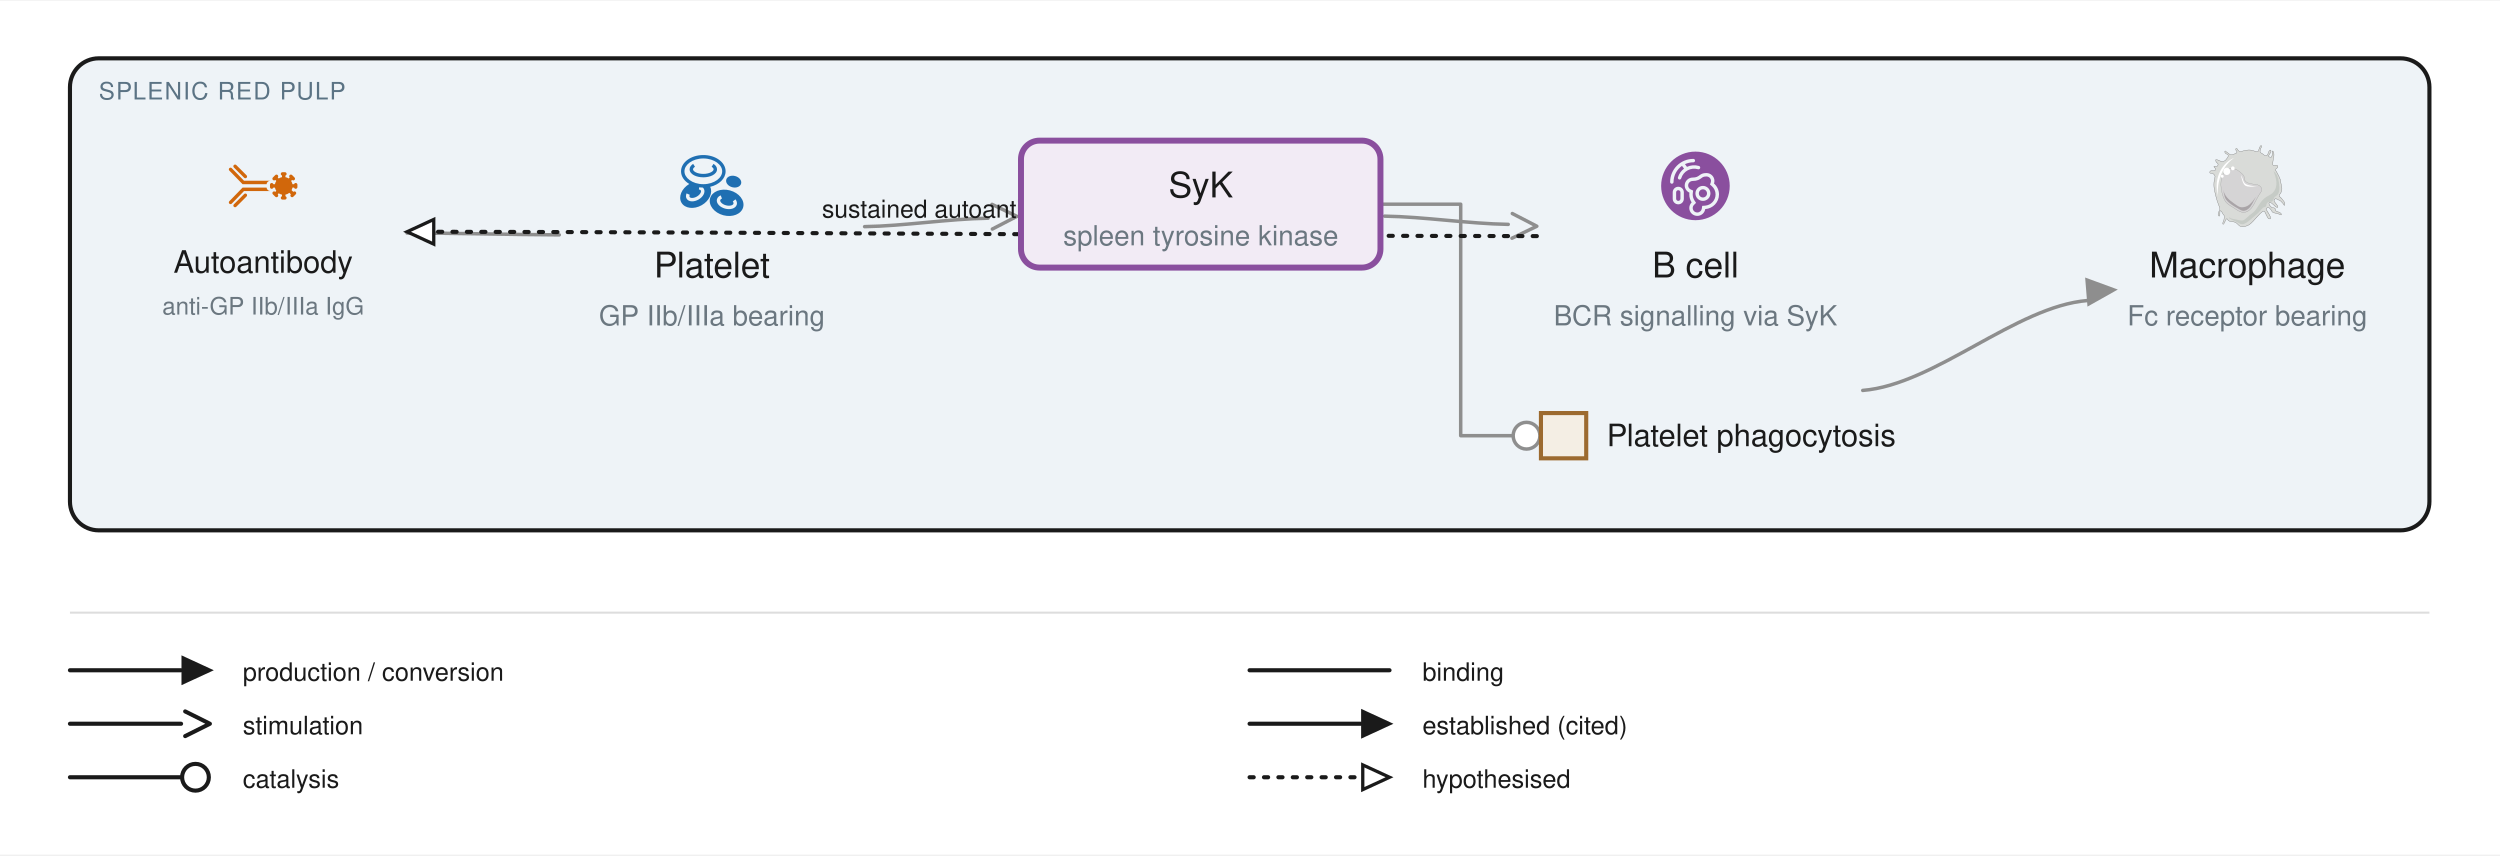
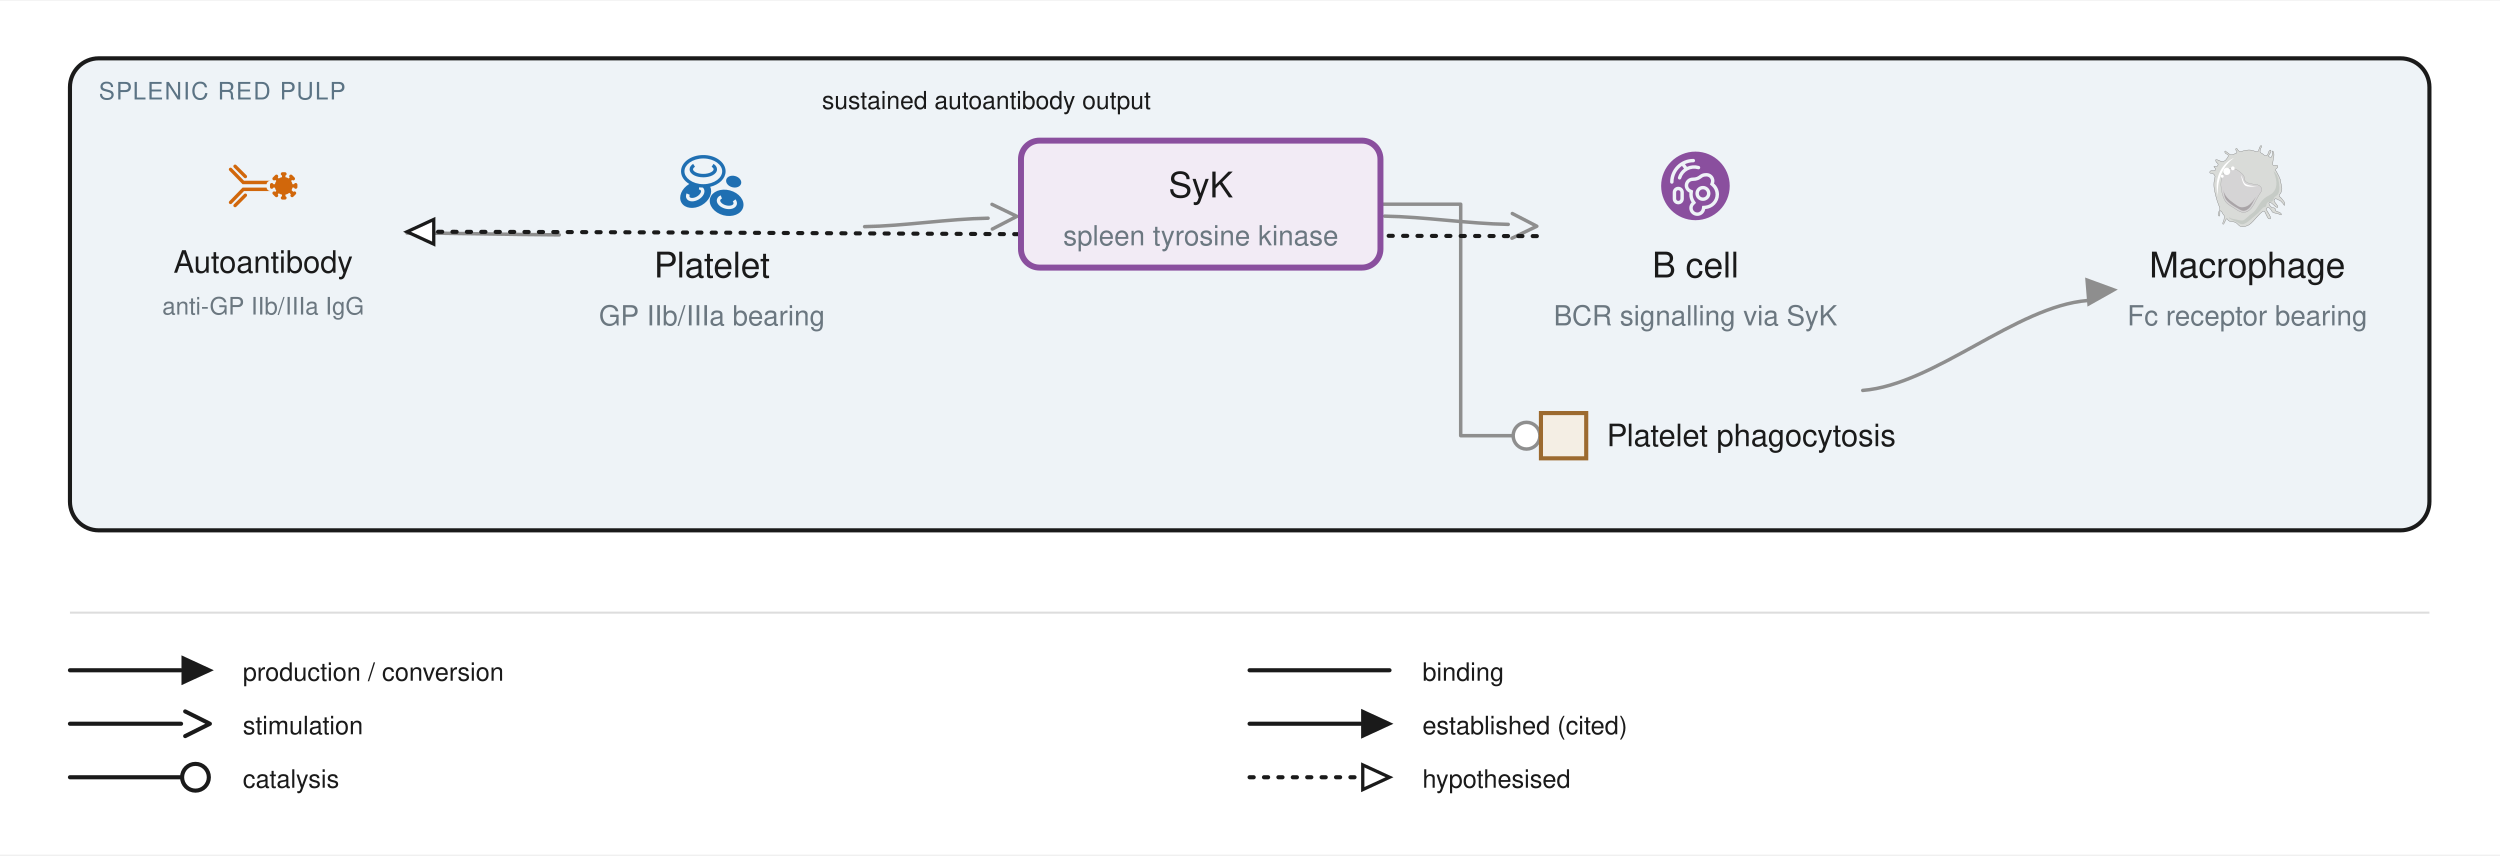
<svg xmlns="http://www.w3.org/2000/svg" viewBox="0 0 1215 415" width="178.0mm" height="60.9mm" font-family="Helvetica, Arial, sans-serif">
  <rect x="0" y="0" width="1215" height="415" fill="#ffffff" />
  <rect x="34.0" y="28.0" width="1146.7" height="229.4" rx="14" fill="#eef3f7" stroke="#1a1a1a" stroke-width="2.0" />
  <text x="48.0" y="48.0" font-size="11.7" fill="#5b7384" letter-spacing="0.6">SPLENIC RED PULP</text>
  <path d="M197.8,112.9 C221.4,112.9 248.1,113.7 271.8,113.8" fill="none" stroke="#8e8e8e" stroke-width="1.7" stroke-linecap="round" stroke-linejoin="round" />
  <path d="M420.2,109.8 C439.4,109.5 461.0,106.0 480.2,105.7" fill="none" stroke="#8e8e8e" stroke-width="1.7" stroke-linecap="round" stroke-linejoin="round" />
  <g transform="translate(494.2,104.8) rotate(-0.8)">
    <path d="M-12,-6 L0,0 L-12,6" fill="none" stroke="#8e8e8e" stroke-width="1.7" stroke-linejoin="round" stroke-linecap="round" />
  </g>
  <path d="M672.9,104.7 C692.1,105.0 713.8,108.4 733.0,108.7" fill="none" stroke="#8e8e8e" stroke-width="1.7" stroke-linecap="round" stroke-linejoin="round" />
  <g transform="translate(746.9,109.6) rotate(0.8)">
    <path d="M-12,-6 L0,0 L-12,6" fill="none" stroke="#8e8e8e" stroke-width="1.7" stroke-linejoin="round" stroke-linecap="round" />
  </g>
  <path d="M670.9,98.9 L709.9,98.9 L709.9,211.4 L735.9,211.4" fill="none" stroke="#8e8e8e" stroke-width="1.7" stroke-linecap="round" stroke-linejoin="round" />
  <g transform="translate(748.9,211.4) rotate(0.0)">
    <circle cx="-7" cy="0" r="6.5" fill="#ffffff" stroke="#8e8e8e" stroke-width="1.7" />
  </g>
  <path d="M905.3,189.4 C940.3,186.6 979.7,148.5 1014.6,145.7" fill="none" stroke="#8e8e8e" stroke-width="1.7" stroke-linecap="round" stroke-linejoin="round" />
  <g transform="translate(1027.6,140.5) rotate(-4.6)">
    <path d="M0,0 L-13,-6 L-13,6 Z" fill="#8e8e8e" stroke="#8e8e8e" stroke-width="1.4" />
  </g>
  <path d="M746.9,114.4 C575.7,114.3 383.0,112.5 211.8,112.3" fill="none" stroke="#1a1a1a" stroke-width="2.0" stroke-dasharray="2 5" stroke-linecap="round" stroke-linejoin="round" />
  <g transform="translate(197.8,112.3) rotate(-180.0)">
    <path d="M0,0 L-13,-6 L-13,6 Z" fill="#ffffff" stroke="#1a1a1a" stroke-width="1.6" />
  </g>
-   <text x="479.4" y="105.4" font-size="12.0" text-anchor="middle" fill="#1a1a1a">sustained autoantibody output</text>
+   <text x="479.4" y="52.6" font-size="12.0" text-anchor="middle" fill="#1a1a1a">sustained autoantibody output</text>
  <g color="#1f6fb2">
    <g transform="translate(325.98,70.00) scale(0.8333)">
      <path d="M25 14.333C25 14.787 24.63 15.441 23.486 16.04C22.389 16.615 20.805 17 19 17C17.195 17 15.611 16.615 14.514 16.04C13.37 15.441 13 14.787 13 14.333C13 13.937 13.274 13.391 14.136 12.845L13.065 11.155C11.927 11.877 11 12.957 11 14.333C11 15.904 12.197 17.084 13.586 17.812C15.023 18.564 16.939 19 19 19C21.061 19 22.977 18.564 24.414 17.812C25.803 17.084 27 15.904 27 14.333C27 12.957 26.073 11.877 24.936 11.155L23.864 12.845C24.726 13.391 25 13.937 25 14.333Z" fill="currentColor" />
      <path fill-rule="evenodd" clip-rule="evenodd" d="M6 15.5C6 18.476 7.873 21.132 10.803 22.874C6.329 25.535 4.292 30.391 6.252 33.786C8.233 37.218 13.549 37.858 18.125 35.217C22.559 32.657 24.671 27.954 22.995 24.543C28.22 23.311 32 19.728 32 15.5C32 10.253 26.18 6 19 6C11.82 6 6 10.253 6 15.5ZM27.012 20.603C28.989 19.158 30 17.33 30 15.5C30 13.67 28.989 11.842 27.012 10.397C25.037 8.954 22.211 8 19 8C15.789 8 12.963 8.954 10.988 10.397C9.011 11.842 8 13.67 8 15.5C8 17.33 9.011 19.158 10.988 20.603C12.963 22.046 15.789 23 19 23C22.211 23 25.037 22.046 27.012 20.603ZM16.566 24.834C17.279 24.933 18.014 24.989 18.764 24.998C18.961 25.184 19.136 25.401 19.28 25.65C19.924 26.765 19.69 28.059 19.113 29.119C18.526 30.197 17.51 31.203 16.233 31.94C14.956 32.677 13.577 33.054 12.351 33.023C11.144 32.993 9.906 32.549 9.263 31.434C8.7 30.46 8.81 29.34 9.228 28.378L11.063 29.175C10.803 29.771 10.851 30.184 10.995 30.434C11.158 30.717 11.579 31.003 12.401 31.024C13.202 31.044 14.222 30.792 15.233 30.208C16.244 29.624 16.973 28.867 17.356 28.163C17.749 27.441 17.712 26.934 17.548 26.65C17.404 26.401 17.07 26.153 16.424 26.08L16.566 24.834Z" fill="currentColor" />
      <path d="M35.836 24.764C38.23 25.406 40.562 24.47 41.044 22.674C41.525 20.878 39.973 18.901 37.578 18.26C35.184 17.618 32.852 18.554 32.37 20.35C31.889 22.146 33.441 24.123 35.836 24.764Z" fill="currentColor" />
      <path fill-rule="evenodd" clip-rule="evenodd" d="M42.245 36.457C41.174 40.455 35.984 42.538 30.653 41.11C25.322 39.682 21.869 35.282 22.94 31.284C24.011 27.286 29.201 25.203 34.532 26.631C39.863 28.06 43.316 32.459 42.245 36.457ZM35.307 35.375C36.139 35.13 36.503 34.72 36.597 34.369C36.679 34.06 36.608 33.616 36.18 33.078L37.745 31.833C38.422 32.684 38.828 33.77 38.529 34.887C38.186 36.165 37.074 36.94 35.873 37.294C34.653 37.654 33.168 37.647 31.687 37.25C30.206 36.853 28.917 36.117 28.04 35.195C27.177 34.288 26.602 33.061 26.944 31.783C27.243 30.666 28.138 29.928 29.149 29.53L29.883 31.39C29.243 31.642 28.959 31.991 28.876 32.3C28.782 32.651 28.891 33.188 29.489 33.816C30.073 34.43 31.02 35.001 32.205 35.318C33.389 35.636 34.495 35.615 35.307 35.375Z" fill="currentColor" />
    </g>
  </g>
  <text x="346.0" y="134.5" font-size="17.2" text-anchor="middle" fill="#1a1a1a">Platelet</text>
  <text x="346.0" y="157.8" font-size="13.5" text-anchor="middle" fill="#6b7780">GP IIb/IIIa bearing</text>
  <g color="#d1670b">
    <g transform="translate(107.88,70.00) scale(0.8333)">
      <path d="M12.929 19.257C13.32 19.647 13.953 19.647 14.344 19.257C14.734 18.866 14.734 18.233 14.344 17.843L8.344 11.843C7.953 11.452 7.32 11.452 6.929 11.843C6.539 12.233 6.539 12.866 6.929 13.257L12.929 19.257Z" fill="currentColor" />
      <path d="M4.303 13.651C3.907 14.036 3.898 14.669 4.283 15.065L12.008 23.004L26.011 23.004C26.113 21.948 26.956 21.108 28.013 21.01C27.979 21.006 27.944 21.004 27.909 21.004L12.852 21.004L5.717 13.671C5.332 13.275 4.698 13.266 4.303 13.651Z" fill="currentColor" />
      <path d="M28.034 26.992C26.968 26.903 26.116 26.061 26.011 25L12.008 25L4.283 32.939C3.898 33.335 3.907 33.968 4.303 34.353C4.698 34.738 5.332 34.729 5.717 34.334L12.852 27L27.909 27C27.951 27 27.993 26.997 28.034 26.992Z" fill="currentColor" />
      <path d="M14.344 30.162C14.734 29.771 14.734 29.138 14.344 28.747C13.953 28.357 13.32 28.357 12.929 28.747L6.929 34.747C6.539 35.138 6.539 35.771 6.929 36.161C7.32 36.552 7.953 36.552 8.344 36.161L14.344 30.162Z" fill="currentColor" />
      <path d="M30.896 25H29.954C29.827 25.406 29.448 25.7 29 25.7C28.448 25.7 28 25.252 28 24.7V23.3C28 22.748 28.448 22.3 29 22.3C29.448 22.3 29.827 22.594 29.954 23H30.896C31.031 22.307 31.304 21.663 31.684 21.098L31.1 20.514C30.709 20.898 30.081 20.895 29.693 20.507C29.302 20.117 29.302 19.483 29.693 19.093L31.093 17.693C31.483 17.302 32.117 17.302 32.507 17.693C32.895 18.081 32.898 18.709 32.514 19.1L33.098 19.684C33.663 19.304 34.307 19.031 35 18.896V17.954C34.594 17.827 34.3 17.448 34.3 17C34.3 16.448 34.748 16 35.3 16H36.7C37.252 16 37.7 16.448 37.7 17C37.7 17.448 37.406 17.827 37 17.954V18.896C37.693 19.031 38.337 19.304 38.902 19.684L39.486 19.1C39.102 18.709 39.105 18.081 39.493 17.693C39.883 17.302 40.517 17.302 40.907 17.693L42.307 19.093C42.698 19.483 42.698 20.117 42.307 20.507C41.919 20.895 41.291 20.898 40.9 20.514L40.316 21.098C40.696 21.663 40.969 22.307 41.104 23H42.046C42.173 22.594 42.552 22.3 43 22.3C43.552 22.3 44 22.748 44 23.3V24.7C44 25.252 43.552 25.7 43 25.7C42.552 25.7 42.173 25.406 42.046 25H41.104C41.003 25.52 40.824 26.013 40.58 26.465L41.6 27.486C41.991 27.102 42.619 27.105 43.007 27.493C43.398 27.884 43.398 28.517 43.007 28.907L41.607 30.307C41.217 30.698 40.583 30.698 40.193 30.307C39.805 29.919 39.802 29.291 40.186 28.9L39.303 28.017C38.649 28.554 37.863 28.936 37 29.104V30.046C37.406 30.173 37.7 30.552 37.7 31C37.7 31.552 37.252 32 36.7 32H36.01L36 32L35.99 32H35.3C34.748 32 34.3 31.552 34.3 31C34.3 30.552 34.594 30.173 35 30.046V29.104C34.307 28.969 33.663 28.696 33.098 28.316L32.514 28.9C32.898 29.291 32.895 29.919 32.507 30.307C32.117 30.698 31.483 30.698 31.093 30.307L29.693 28.907C29.302 28.517 29.302 27.884 29.693 27.493C30.081 27.105 30.709 27.102 31.1 27.486L31.684 26.902C31.304 26.337 31.031 25.693 30.896 25Z" fill="currentColor" />
    </g>
  </g>
  <text x="127.9" y="132.2" font-size="15.0" text-anchor="middle" fill="#1a1a1a">Autoantibody</text>
  <text x="127.9" y="152.5" font-size="11.7" text-anchor="middle" fill="#6b7780">anti-GP IIb/IIIa IgG</text>
  <g color="#2f7d5d">
    <g transform="translate(1073.63,70.00) scale(0.2472)">
      <defs>
        <clipPath clipPathUnits="userSpaceOnUse" id="macrophage_a">
          <path d="M.16.48h149.75v161.902H.16z" />
        </clipPath>
      </defs>
      <path clip-path="url(#macrophage_a)" d="M146.471 110.693c-2.318-2.838-3.957-5.677-7.315-8.515-2-1.439-.64-4.637 1.359-6.756 5.636-8.515.32-16.71.32-23.066 0-3.917-5.317-14.231-9.674-22.027-1-2.118 0-2.838.68-3.198 1.318-.72 2.318-1.439 2.677-2.478 2.32-4.637-2.678-4.637-5.996-3.918-.68 0-2.998.36-3.358-1.399-.64-4.637 1.36-11.393 1.999-15.63.68-4.997.36-9.595-1.999-11.353-1.32-.72-1.639 1.039-1 4.957.68 3.557-2.318 9.594-4.317 7.435-.68-.32-1.319-1.04-2.318-1.4-.36-.719-.36-1.078 0-1.798.32-2.838 3.638-4.957 3.997-7.795 1-4.957-1.998-3.918-3.677-1.08-1.68 2.839-1.68 7.116-4.997 8.555-3.318 1.4-5.997-2.518-8.675-3.917-5.637-2.479-3.998-4.957-3.318-8.156 1-3.557 4.677-6.755 1.679-7.475-2.679-1.08-4.677 8.875-5.997 10.993-1.319 2.159-4.996.36-12.672-1.759-7.635-1.759-15.31.72-19.628 2.12-4.677 1.078-3.998 0-5.676-.68-2-1.08-3.318-4.997-4.318-5.357-1.36-.36-2.678 1.799-1.679 3.558 1.32 1.799 3.998 3.917.68 5.676-3.358 2.159-6.676 3.558-9.994 3.558-3.318 0-6.676-4.597-8.315-5.317-1.999-.72-2.359-2.838-3.358-2.118-1.32.32-1 3.877 1.679 5.316 2.998 1.04 6.676 2.479 2.678 7.796-1.359 1.798-3.358 7.115-9.354 7.475-5.996.36-16.63-9.234-12.992.36 1 2.838 5.357 2.838 3.678 7.076-1.32 3.198-4.997 2.478-7.316 1.798-.68 4.238 4.637 3.199 2.319 7.436-2.319 3.918-9.675-1.08-10.674 3.918-1 3.917 4.357 1.758 6.356 3.557 2.319 1.76 4.637 3.518 3.318 7.436-3.678 14.551-1.319 23.066 1.68 35.498 3.317 13.872 7.315 21.307 7.994 24.506 1 3.198-1 4.957-1.998 8.155-1.36 3.198-1.68 6.036.64 7.475 2.358 1.4 1.678-5.677 1.678-8.515 0-3.198 2.319-2.158 3.998 1.04 1.679 3.198 2.678 4.997 4.317 6.036 1.36 1.08 0 4.997 0 7.835 0 2.479-3.638 7.076-2.319 8.875 1 2.119 2.32-.36 3.678-3.918 1.64-3.917 3.638-8.155 5.637-4.597 1.679 3.518 3.678 3.518 10.673 4.597 7.316.72 9.635 6.396 13.992 8.515 4.317 2.479 10.633.72 16.63-2.119 9.994-5.316 27.983-34.099 31.66-25.904 1.64 2.838 5.317 12.752 7.636 13.472 8.355 2.838.68-9.594-1.999-13.832-2.638-4.277-2.998-5.317-1.639-7.115 3.318-4.238 8.635 3.198 9.994 6.396 1.64 3.198 5.996 3.198 9.994 4.277 4.317.68 8.315 4.237 8.635 2.119.36-2.119-2.639-4.278-8.315-6.037-5.317-2.118-2.678-1.798-3.678-4.957-1-3.198-2.998-1.798-5.636-2.518-2.679-.68-8.675-7.076-6.357-9.914.68-.72 3.998-.72 7.996 3.558 2.998 2.119 4.997 6.716 9.354 5.317.64-3.558-10.354-11.354-7.356-14.911 3.358-3.558 4.358-.72 8.675.68 3.998 1.438 4.997 3.197 7.995 6.395 2.639 3.198 2.998 6.037 3.638 3.558 1-2.838.36-4.957-1.999-7.795z" fill="#d9dbd8" fill-rule="evenodd" />
      <path d="M44.253 46.092c-17.67 2.519-22.706 22.426-20.667 38.777 1 7.795 2.998 17.03 6.636 24.145 3.997 7.475 11.673 11.033 18.349 15.27 8.315 6.077 16.67 12.793 27.023 7.116 11.313-6.036 15.31-20.587 21.667-30.9 3.998-6.397 10.634-11.754 3.638-18.51-4.997-4.957-14.991-3.198-21.307-5.676-2.998-1.08-7.676-2.119-9.035-6.037-2.638-5.676.68-7.115-5.317-12.432-5.996-6.036-12.672-10.674-20.987-11.753z" fill="#d5d4d5" fill-rule="evenodd" />
      <path d="M48.89 26.104C29.942 32.86 6.276 62.042 17.95 102.538c-2.68-9.594-2-54.007 30.94-76.434z" fill="#ffffff" fill-rule="evenodd" />
      <path d="M38.896 144.153c5.997 4.277 13.992 6.396 20.348 10.313 6.636 3.878 11.313.68 17.31-3.557 5.996-4.278 10.993-9.595 16.63-13.872 5.356-3.878 7.995-9.234 12.672-13.152 1.32-1.04 4.317-1.4 5.676-2.479 1.64-2.118.64-4.957 2.639-7.075 3.997-4.637 8.355.68 11.673-5.357 1.679-2.838 1-3.918 3.318-6.396 1.999-1.76 4.677-2.838 6.316-5.677 3.997-6.036 2.678-16.71 1.679-23.785-1-7.836-3.998-16.71-10.634-21.347 5.317 13.152 10.314 30.221-1 42.294-4.676 4.957-12.352 7.116-17.349 11.713-5.636 4.997-9.634 11.393-13.631 17.79-3.998 6.715-8.675 10.633-14.991 14.91-3.678 2.838-7.995 8.155-11.993 9.954-4.317 1.759-10.314-.72-14.311-1.44-4.358-.719-10.354-1.398-13.672-4.276z" fill="#c6cbc6" fill-rule="evenodd" />
      <path d="M27.543 87.907c3.038 14.231 2.359 17.43 10.354 24.905 7.995 7.115 17.35 11.753 24.345 15.67 6.996 3.878 14.352-.72 18.989-6.756 4.677-6.076 8.355-17.07 14.67-24.185-5.316 5.676-12.991 20.987-23.985 24.185-11.353 3.558-14.99-1.08-23.026-6.436-10.673-7.435-18.309-14.191-21.347-27.383z" fill="#a9a4a7" fill-rule="evenodd" />
      <path d="M62.562 59.604c1.36 2.159 2.678 4.997 3.358 7.116 1.679 4.997 2.319 9.634 9.674 12.112 9.315 3.198 18.31 2.839 18.31 2.839-7.996 1.079-17.67 1.758-22.987-1.44-4.997-3.557-7.356-15.99-8.355-20.627z" fill="#ffffff" fill-rule="evenodd" />
      <path clip-path="url(#macrophage_a)" d="M146.511 110.693c-2.358-2.838-3.997-5.677-7.315-8.195-2.359-1.76-.68-4.957 1.319-7.076 5.636-8.515.32-16.71.32-23.066 0-3.917-5.317-14.231-9.994-22.027-.64-2.118.36-2.838 1-3.198.998-.72 1.998-1.439 2.677-2.478 2.32-4.637-2.678-4.637-5.996-3.918-.68 0-2.998.36-3.318-1.399-.68-4.637 1.32-11.393 1.999-15.63.64-4.997.32-9.595-1.999-11.353-1.36-.72-1.679 1.039-1 4.957.64 3.557-2.358 9.594-4.357 7.435-.64-.32-1.319-1.04-2.638-1.4v-1.798c.64-2.838 3.638-4.957 4.317-7.795.68-4.598-1.998-3.918-3.997-.72-1.68 2.479-1.32 6.756-4.677 8.195-3.318 1.4-5.997-2.518-8.635-3.917-5.677-2.479-3.998-4.957-3.358-8.156.68-3.557 4.357-6.396 1.679-7.475-2.679-1.08-4.677 8.875-5.997 10.993-1.678 2.159-4.996.36-12.672-1.759-7.635-1.759-15.31.72-19.948 2.12-4.357 1.078-3.678.359-5.356-.68-2-1.08-3.318-4.997-4.638-5.357-1-.36-2.358 1.799-1.359 3.558 1.36 1.799 3.678 3.917.68 6.036-3.318 1.799-6.996 3.198-9.994 3.198-3.318 0-6.676-4.597-8.675-5.317-1.639-.72-1.999-2.838-2.998-2.118-1.32.32-1 4.237 1.679 5.316 2.998 1.4 6.676 2.479 2.678 7.796-1.359 1.798-3.678 7.115-9.674 7.475-5.676.36-16.31-8.875-12.672.36 1 2.838 5.357 2.838 3.678 7.076-1.32 3.198-4.997 2.478-7.676 1.798-.32 4.238 4.997 3.199 2.679 7.436-2.319 3.918-9.675-1.08-10.994 3.918-.68 3.917 4.318 1.758 6.676 3.557 1.999 1.76 4.637 3.518 3.318 7.436-3.678 14.551-1.319 23.066 1.68 35.498 3.317 13.872 7.315 21.307 7.994 24.506.64 3.198-1 4.957-2.358 8.155-1 3.198-1.64 6.036.68 7.475 2.318 1.4 1.998-5.677 1.998-8.515 0-2.838 2.319-2.158 3.998 1.04 1.679 3.198 2.678 4.997 3.997 6.036 1.68 1.44 0 4.997 0 7.835 0 2.479-3.318 7.076-2.318 9.235 1.319 1.759 2.318-.72 3.997-4.278 1.64-3.917 3.638-8.155 5.317-4.597 1.999 3.518 3.678 3.518 10.993 4.597 7.316.72 9.315 6.396 13.992 8.875 4.317 2.119 10.633.36 16.31-2.479 10.314-5.316 28.303-34.099 31.98-25.904 1.68 2.838 5.317 12.752 7.676 13.472 8.315 2.838.64-9.235-2.359-13.832-2.638-4.277-2.638-5.317-1.319-7.115 3.318-3.918 8.315 3.198 9.994 6.396 1.32 3.198 5.996 3.198 9.994 4.277 4.317.68 8.315 4.237 8.675 2.119.32-2.119-2.679-4.278-8.355-6.037-5.317-2.118-2.639-1.798-3.638-4.957-1-2.878-2.998-1.798-5.676-2.518-2.679-.68-8.675-7.076-6.317-9.914.64-.72 3.638-.72 7.636 3.558 3.358 2.119 5.356 6.716 9.354 5.317 1-3.558-9.994-11.354-6.996-14.911 2.998-3.558 4.318-.72 8.315.68 4.318 1.438 5.317 3.197 8.315 6.395 2.679 3.198 2.998 6.037 3.678 3.558.64-2.838.32-4.957-1.999-7.795" fill="none" stroke="#6d6d6d" stroke-width=".64" stroke-linecap="round" stroke-linejoin="round" />
      <path d="M44.213 45.772C26.543 47.931 21.547 68.16 23.546 84.51c1 7.835 2.998 17.07 6.676 23.785 3.677 7.836 11.313 11.393 17.989 15.63 8.675 5.717 16.67 12.433 27.303 7.117 10.994-6.037 15.35-20.588 21.667-30.902 3.678-6.396 10.314-11.713 3.318-18.468-4.997-4.957-14.631-3.558-21.307-5.677-2.998-1.08-7.316-2.479-8.995-6.036-2.318-5.677.68-7.116-4.997-12.433-6.316-6.036-12.672-10.673-20.987-11.753" fill="none" stroke="#6d6d6d" stroke-width=".32" stroke-linecap="round" stroke-linejoin="round" />
      <path d="M30.262 57.765c-2.679-2.479-3.038-7.116-.68-10.314 2.678-2.838 6.996-3.198 9.674-.68 2.679 2.839 2.998 7.436.68 10.274-2.679 3.198-6.996 3.198-9.674.72zm13.991-8.595c-1.679-1.399-1.679-3.877-.32-5.277 1.32-1.799 3.638-1.799 4.997-.36 1.64 1.4 1.96 3.878.32 5.277-1.319 1.76-3.678 1.76-4.997.36zM23.945 64.201c-1.359-1.08-1.359-2.878-.36-4.317 1-1.08 2.999-1.48 3.998-.36 1.32 1.44 1.32 3.238.36 4.317-1 1.44-2.998 1.44-3.998.36z" fill="#ffffff" fill-rule="evenodd" />
    </g>
  </g>
  <text x="1092.2" y="134.5" font-size="17.2" text-anchor="middle" fill="#1a1a1a">Macrophage</text>
  <text x="1092.2" y="157.8" font-size="13.5" text-anchor="middle" fill="#6b7780">Fc receptor bearing</text>
  <rect x="496.2" y="68.0" width="174.7" height="61.7" rx="9" fill="#f2ebf5" stroke="#8a4f9e" stroke-width="2.9" />
  <text x="583.6" y="95.6" font-size="17.2" text-anchor="middle" fill="#1a1a1a">SyK</text>
  <text x="583.6" y="118.9" font-size="13.5" text-anchor="middle" fill="#6b7780">spleen tyrosine kinase</text>
  <rect x="748.9" y="200.4" width="22.0" height="22.0" fill="#f4eee4" stroke="#9c6a2f" stroke-width="2.0" />
  <text x="780.9" y="216.5" font-size="15.0" fill="#1a1a1a">Platelet phagocytosis</text>
  <g color="#8a4f9e">
    <g transform="translate(803.98,70.00) scale(0.8333)">
      <path d="M28.375 30.75C29.687 30.75 30.75 29.687 30.75 28.375C30.75 27.063 29.687 26 28.375 26C27.063 26 26 27.063 26 28.375C26 29.687 27.063 30.75 28.375 30.75Z" fill="currentColor" />
      <path fill-rule="evenodd" clip-rule="evenodd" d="M32.943 21.943L32.501 23.217L33.515 24.105C34.893 25.311 35.75 27.059 35.75 29C35.75 32.437 33.044 35.292 29.566 35.536L27.95 35.649L27.725 37.254C27.55 38.502 26.451 39.5 25.083 39.5C23.585 39.5 22.417 38.309 22.417 36.895C22.417 36.181 22.708 35.532 23.194 35.056L24.365 33.907L23.468 32.534C22.802 31.514 22.417 30.304 22.417 29C22.417 28.722 22.434 28.448 22.468 28.181L22.654 26.712L21.304 26.106C20.372 25.687 19.75 24.773 19.75 23.737C19.75 22.323 20.919 21.131 22.417 21.131C23.708 21.131 24.732 20.932 25.614 20.571C26.434 20.235 27.045 19.789 27.475 19.475L27.534 19.432C27.985 19.103 28.26 18.914 28.622 18.771C28.97 18.633 29.503 18.5 30.417 18.5C31.915 18.5 33.083 19.691 33.083 21.105C33.083 21.402 33.033 21.683 32.943 21.943ZM28.375 32.75C30.791 32.75 32.75 30.791 32.75 28.375C32.75 25.959 30.791 24 28.375 24C25.959 24 24 25.959 24 28.375C24 30.791 25.959 32.75 28.375 32.75Z" fill="currentColor" />
      <path d="M12.75 27.75C12.75 27.06 13.31 26.5 14 26.5C14.69 26.5 15.25 27.06 15.25 27.75V31.5C15.25 32.19 14.69 32.75 14 32.75C13.31 32.75 12.75 32.19 12.75 31.5V27.75Z" fill="currentColor" />
      <path fill-rule="evenodd" clip-rule="evenodd" d="M44 24C44 35.046 35.046 44 24 44C12.954 44 4 35.046 4 24C4 12.954 12.954 4 24 4C35.046 4 44 12.954 44 24ZM16.152 12.328C13.188 14.405 11.246 17.843 11.236 21.738C11.234 22.291 10.786 22.737 10.233 22.736C9.681 22.734 9.234 22.285 9.236 21.733C9.255 14.268 15.322 8.231 22.788 8.25C23.34 8.252 23.787 8.7 23.785 9.253C23.784 9.805 23.335 10.252 22.783 10.25C21.037 10.246 19.381 10.63 17.897 11.321L19.076 12.893C21.191 11.903 23.663 11.656 26.078 12.376C26.607 12.533 26.908 13.09 26.75 13.62C26.592 14.149 26.035 14.45 25.506 14.292C21.339 13.05 16.954 15.421 15.711 19.588C15.554 20.118 14.997 20.419 14.467 20.261C13.938 20.103 13.637 19.546 13.795 19.017C14.426 16.899 15.705 15.151 17.35 13.925L16.152 12.328ZM25.083 41.5C27.442 41.5 29.392 39.773 29.706 37.531C34.202 37.216 37.75 33.517 37.75 29C37.75 26.453 36.622 24.166 34.832 22.6C34.995 22.131 35.083 21.628 35.083 21.105C35.083 18.562 32.994 16.5 30.417 16.5C28.16 16.5 27.241 17.17 26.331 17.834C25.437 18.486 24.552 19.131 22.417 19.131C19.839 19.131 17.75 21.193 17.75 23.737C17.75 25.6 18.871 27.204 20.484 27.93C20.439 28.28 20.417 28.638 20.417 29C20.417 30.705 20.922 32.294 21.794 33.628C20.943 34.462 20.417 35.618 20.417 36.895C20.417 39.438 22.506 41.5 25.083 41.5ZM17.25 31.5V27.75C17.25 25.955 15.795 24.5 14 24.5C12.205 24.5 10.75 25.955 10.75 27.75V31.5C10.75 33.295 12.205 34.75 14 34.75C15.795 34.75 17.25 33.295 17.25 31.5Z" fill="currentColor" />
    </g>
  </g>
  <text x="824.0" y="134.5" font-size="17.2" text-anchor="middle" fill="#1a1a1a">B cell</text>
  <text x="824.0" y="157.8" font-size="13.5" text-anchor="middle" fill="#6b7780">BCR signalling via SyK</text>
  <line x1="34.0" y1="297.4" x2="1180.7" y2="297.4" stroke="#dddddd" stroke-width="1" />
  <line x1="34.0" y1="325.4" x2="88.0" y2="325.4" stroke="#1a1a1a" stroke-width="2.0" stroke-linecap="round" />
  <g transform="translate(102.0,325.4) rotate(0.0)">
    <path d="M0,0 L-13,-6 L-13,6 Z" fill="#1a1a1a" stroke="#1a1a1a" stroke-width="1.6" />
  </g>
  <text x="118.0" y="330.5" font-size="12.3" fill="#1a1a1a">production / conversion</text>
  <line x1="34.0" y1="351.4" x2="88.0" y2="351.4" stroke="#1a1a1a" stroke-width="2.0" stroke-linecap="round" />
  <g transform="translate(102.0,351.4) rotate(0.0)">
    <path d="M-12,-6 L0,0 L-12,6" fill="none" stroke="#1a1a1a" stroke-width="2.0" stroke-linejoin="round" stroke-linecap="round" />
  </g>
  <text x="118.0" y="356.5" font-size="12.3" fill="#1a1a1a">stimulation</text>
  <line x1="34.0" y1="377.4" x2="89.0" y2="377.4" stroke="#1a1a1a" stroke-width="2.0" stroke-linecap="round" />
  <g transform="translate(102.0,377.4) rotate(0.0)">
    <circle cx="-7" cy="0" r="6.5" fill="#ffffff" stroke="#1a1a1a" stroke-width="2.0" />
  </g>
  <text x="118.0" y="382.5" font-size="12.3" fill="#1a1a1a">catalysis</text>
  <line x1="607.3" y1="325.4" x2="675.3" y2="325.4" stroke="#1a1a1a" stroke-width="2.0" stroke-linecap="round" />
  <text x="691.3" y="330.5" font-size="12.3" fill="#1a1a1a">binding</text>
  <line x1="607.3" y1="351.4" x2="661.3" y2="351.4" stroke="#1a1a1a" stroke-width="2.0" stroke-linecap="round" />
  <g transform="translate(675.3,351.4) rotate(0.0)">
    <path d="M0,0 L-13,-6 L-13,6 Z" fill="#1a1a1a" stroke="#1a1a1a" stroke-width="1.6" />
  </g>
  <text x="691.3" y="356.5" font-size="12.3" fill="#1a1a1a">established (cited)</text>
  <line x1="607.3" y1="377.4" x2="661.3" y2="377.4" stroke="#1a1a1a" stroke-width="2.0" stroke-dasharray="2 5" stroke-linecap="round" />
  <g transform="translate(675.3,377.4) rotate(0.0)">
    <path d="M0,0 L-13,-6 L-13,6 Z" fill="#ffffff" stroke="#1a1a1a" stroke-width="1.6" />
  </g>
  <text x="691.3" y="382.5" font-size="12.3" fill="#1a1a1a">hypothesised</text>
</svg>
